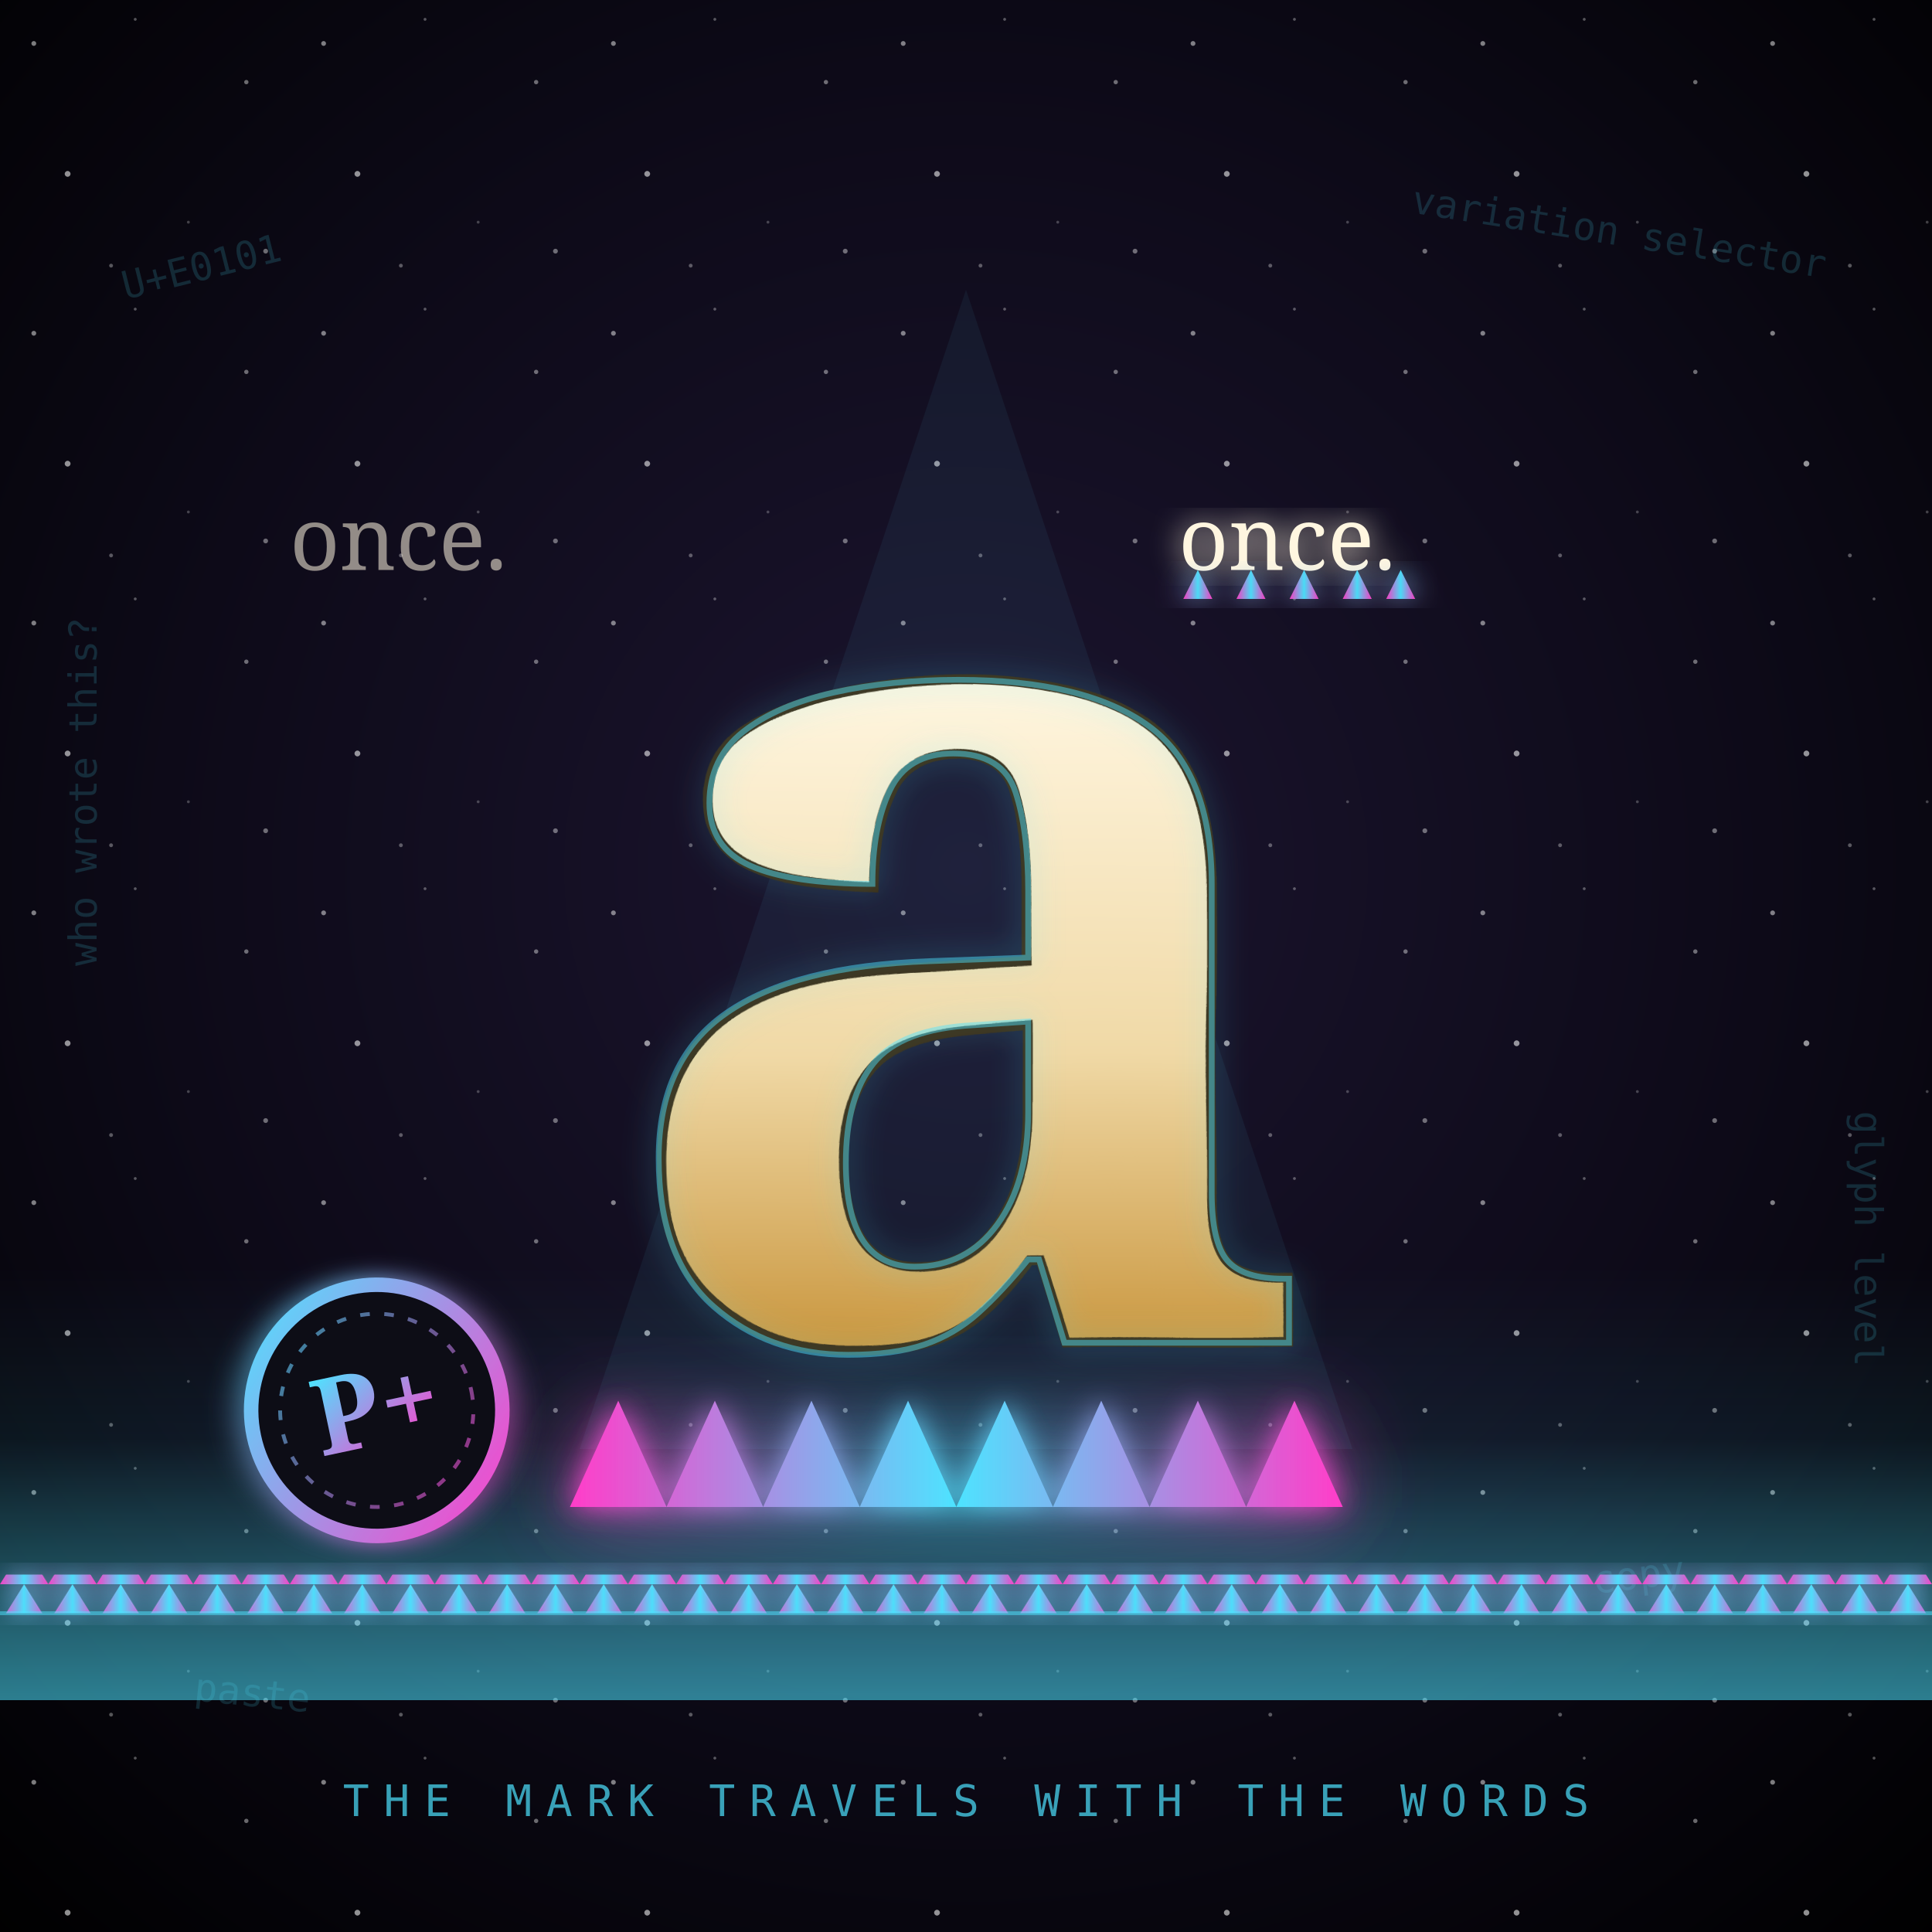
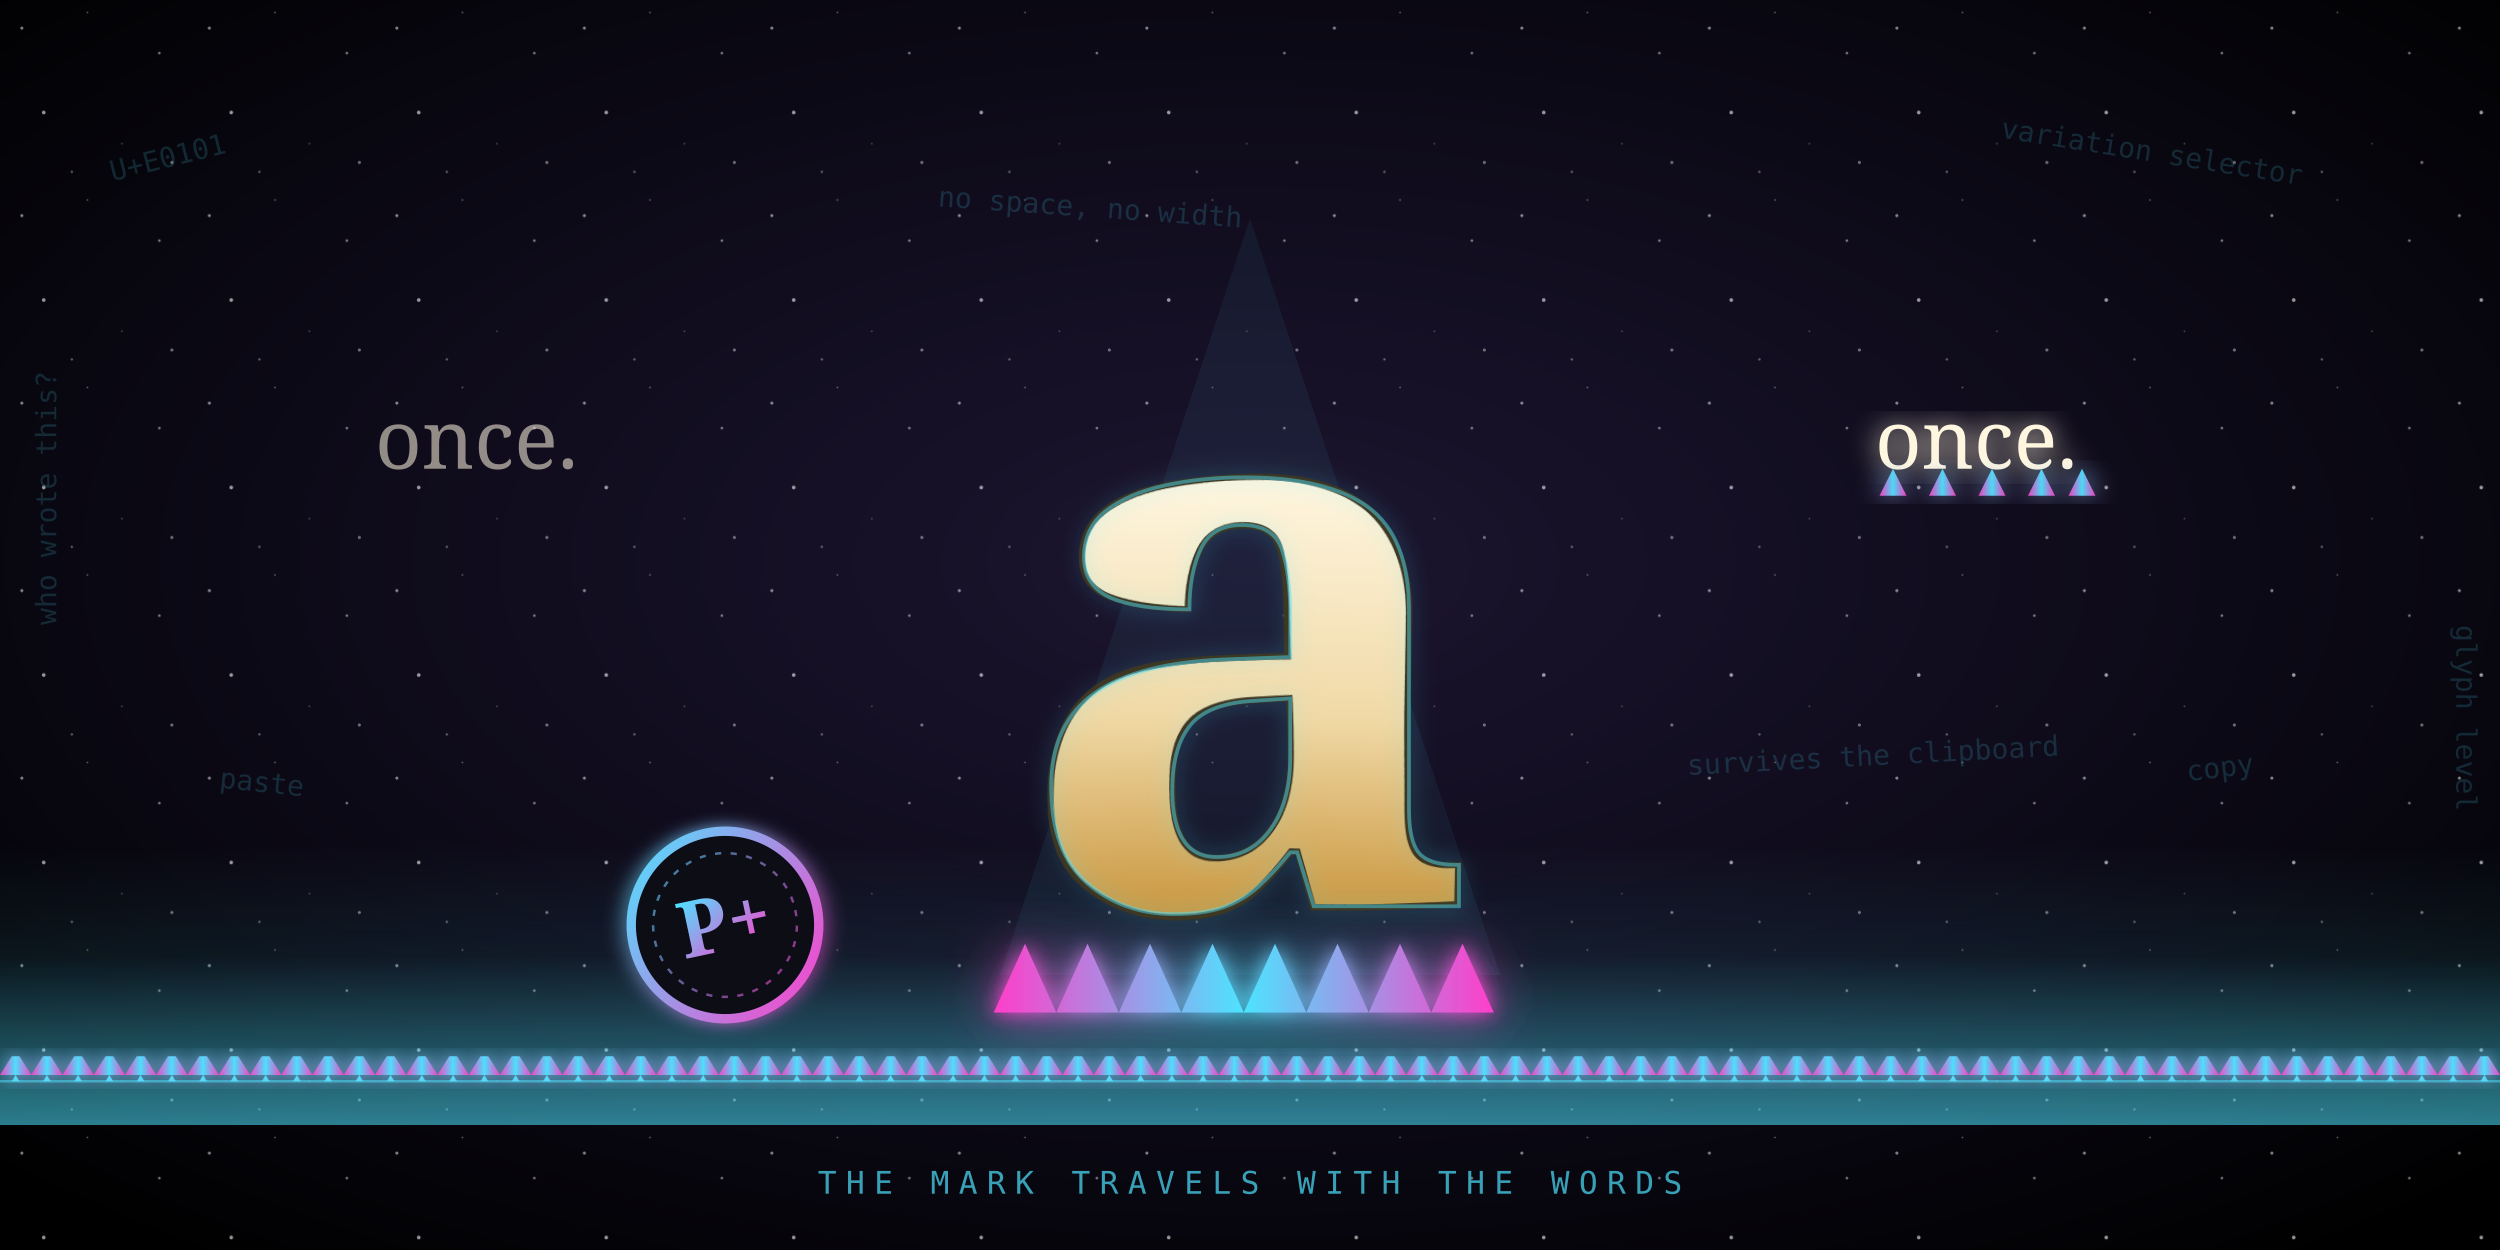
- <svg xmlns="http://www.w3.org/2000/svg" width="400" height="400" viewBox="0 0 400 400">
+ <svg xmlns="http://www.w3.org/2000/svg" width="800" height="400" viewBox="0 0 800 400">
  <defs>
-     <radialGradient id="void" cx="50%" cy="45%" r="75%">
+     <radialGradient id="void" cx="50%" cy="45%" r="70%">
      <stop offset="0%" style="stop-color:#1c1530" />
      <stop offset="55%" style="stop-color:#0d0a18" />
      <stop offset="100%" style="stop-color:#000000" />
    </radialGradient>
    <linearGradient id="letterGrad" x1="0%" y1="0%" x2="0%" y2="100%">
      <stop offset="0%" style="stop-color:#fff6e0" />
      <stop offset="55%" style="stop-color:#f0d9a6" />
      <stop offset="100%" style="stop-color:#c9963e" />
    </linearGradient>
    <linearGradient id="toothGrad" x1="0%" y1="0%" x2="100%" y2="0%">
      <stop offset="0%" style="stop-color:#ff3ec9" />
      <stop offset="50%" style="stop-color:#4de3ff" />
      <stop offset="100%" style="stop-color:#ff3ec9" />
    </linearGradient>
    <linearGradient id="floorGlow" x1="0%" y1="100%" x2="0%" y2="0%">
      <stop offset="0%" style="stop-color:#4de3ff;stop-opacity:0.55" />
      <stop offset="60%" style="stop-color:#4de3ff;stop-opacity:0.08" />
      <stop offset="100%" style="stop-color:#4de3ff;stop-opacity:0" />
    </linearGradient>
    <linearGradient id="badgeGrad" x1="0%" y1="0%" x2="100%" y2="100%">
      <stop offset="0%" style="stop-color:#4de3ff" />
      <stop offset="100%" style="stop-color:#ff3ec9" />
    </linearGradient>
    <filter id="glow" x="-30%" y="-30%" width="160%" height="160%">
      <feGaussianBlur stdDeviation="3" result="blur" />
      <feMerge>
        <feMergeNode in="blur" />
        <feMergeNode in="SourceGraphic" />
      </feMerge>
    </filter>
    <filter id="bloom" x="-30%" y="-60%" width="160%" height="220%">
      <feGaussianBlur stdDeviation="9" />
    </filter>
    <filter id="warp">
      <feTurbulence type="fractalNoise" baseFrequency="0.012" numOctaves="2" seed="7" result="noise" />
      <feDisplacementMap in="SourceGraphic" in2="noise" scale="5" xChannelSelector="R" yChannelSelector="G" />
    </filter>
    <pattern id="stars" width="60" height="60" patternUnits="userSpaceOnUse">
      <circle cx="7" cy="9" r="0.5" fill="#ffffff" opacity="0.6" />
      <circle cx="28" cy="4" r="0.3" fill="#ffffff" opacity="0.4" />
      <circle cx="51" cy="17" r="0.45" fill="#ffffff" opacity="0.5" />
      <circle cx="14" cy="36" r="0.6" fill="#ffffff" opacity="0.7" />
      <circle cx="39" cy="46" r="0.3" fill="#ffffff" opacity="0.3" />
      <circle cx="55" cy="52" r="0.5" fill="#ffffff" opacity="0.5" />
      <circle cx="23" cy="55" r="0.4" fill="#ffffff" opacity="0.4" />
    </pattern>
    <pattern id="teeth" width="10" height="8" patternUnits="userSpaceOnUse">
      <path d="M0 8 L5 0 L10 8 Z" fill="url(#toothGrad)" />
    </pattern>
  </defs>
  <rect width="100%" height="100%" fill="url(#void)" />
  <rect width="100%" height="100%" fill="url(#stars)" opacity="0.8" />
-   <g opacity="0.16" font-family="monospace" font-size="8" fill="#4de3ff">
-     <text x="26" y="62" transform="rotate(-14 26 62)">U+E0101</text>
-     <text x="292" y="44" transform="rotate(9 292 44)">variation selector</text>
-     <text x="330" y="330" transform="rotate(-7 330 330)">copy</text>
-     <text x="40" y="352" transform="rotate(6 40 352)">paste</text>
-     <text x="20" y="200" transform="rotate(-90 20 200)">who wrote this?</text>
-     <text x="384" y="230" transform="rotate(90 384 230)">glyph level</text>
+   <g opacity="0.16" font-family="monospace" font-size="9" fill="#4de3ff">
+     <text x="36" y="58" transform="rotate(-14 36 58)">U+E0101</text>
+     <text x="640" y="44" transform="rotate(9 640 44)">variation selector</text>
+     <text x="700" y="250" transform="rotate(-7 700 250)">copy</text>
+     <text x="70" y="252" transform="rotate(6 70 252)">paste</text>
+     <text x="18" y="200" transform="rotate(-90 18 200)">who wrote this?</text>
+     <text x="786" y="200" transform="rotate(90 786 200)">glyph level</text>
+     <text x="300" y="66" transform="rotate(4 300 66)">no space, no width</text>
+     <text x="540" y="248" transform="rotate(-3 540 248)">survives the clipboard</text>
  </g>
-   <rect x="0" y="262" width="400" height="90" fill="url(#floorGlow)" />
-   <path d="M120 300 L200 60 L280 300 Z" fill="#4de3ff" opacity="0.06" />
+   <rect x="0" y="270" width="800" height="90" fill="url(#floorGlow)" />
+   <path d="M320 312 L400 70 L480 312 Z" fill="#4de3ff" opacity="0.06" />
  <g filter="url(#bloom)" opacity="0.9">
-     <path d="M118 312 L128 290 L138 312 L148 290 L158 312 L168 290 L178 312 L188 290 L198 312 L208 290 L218 312 L228 290 L238 312 L248 290 L258 312 L268 290 L278 312 Z" fill="url(#toothGrad)" />
+     <path d="M318 324 L328 302 L338 324 L348 302 L358 324 L368 302 L378 324 L388 302 L398 324 L408 302 L418 324 L428 302 L438 324 L448 302 L458 324 L468 302 L478 324 Z" fill="url(#toothGrad)" />
  </g>
-   <path d="M118 312 L128 290 L138 312 L148 290 L158 312 L168 290 L178 312 L188 290 L198 312 L208 290 L218 312 L228 290 L238 312 L248 290 L258 312 L268 290 L278 312 Z" fill="url(#toothGrad)" filter="url(#glow)" />
+   <path d="M318 324 L328 302 L338 324 L348 302 L358 324 L368 302 L378 324 L388 302 L398 324 L408 302 L418 324 L428 302 L438 324 L448 302 L458 324 L468 302 L478 324 Z" fill="url(#toothGrad)" filter="url(#glow)" />
  <g filter="url(#warp)">
-     <text x="200" y="278" text-anchor="middle" font-family="'Zilla Slab', Rockwell, 'Roboto Slab', Georgia, serif" font-weight="700" font-size="250" fill="url(#letterGrad)" stroke="#3b2a12" stroke-width="2">a</text>
+     <text x="400" y="290" text-anchor="middle" font-family="'Zilla Slab', Rockwell, 'Roboto Slab', Georgia, serif" font-weight="700" font-size="250" fill="url(#letterGrad)" stroke="#3b2a12" stroke-width="2">a</text>
  </g>
-   <text x="200" y="278" text-anchor="middle" font-family="'Zilla Slab', Rockwell, 'Roboto Slab', Georgia, serif" font-weight="700" font-size="250" fill="none" stroke="#4de3ff" stroke-width="1.2" opacity="0.5" filter="url(#glow)">a</text>
+   <text x="400" y="290" text-anchor="middle" font-family="'Zilla Slab', Rockwell, 'Roboto Slab', Georgia, serif" font-weight="700" font-size="250" fill="none" stroke="#4de3ff" stroke-width="1.2" opacity="0.5" filter="url(#glow)">a</text>
  <g filter="url(#glow)">
-     <rect x="-10" y="326" width="420" height="8" fill="url(#teeth)" opacity="0.95" />
+     <rect x="-10" y="338" width="820" height="8" fill="url(#teeth)" opacity="0.95" />
  </g>
-   <line x1="0" y1="334" x2="400" y2="334" stroke="#4de3ff" stroke-width="0.8" opacity="0.5" />
-   <g font-family="Maryheather, Merriweather, Georgia, serif" font-size="18" fill="#fff6e0" filter="url(#glow)">
-     <text x="244" y="118">once.</text>
+   <line x1="0" y1="346" x2="800" y2="346" stroke="#4de3ff" stroke-width="0.8" opacity="0.5" />
+   <g font-family="Maryheather, Merriweather, Georgia, serif" font-size="26" fill="#fff6e0" opacity="0.55">
+     <text x="120" y="150">once.</text>
  </g>
-   <g fill="url(#toothGrad)" filter="url(#glow)" opacity="0.95">
-     <path d="M245 124 L248 118 L251 124 Z" />
-     <path d="M256 124 L259 118 L262 124 Z" />
-     <path d="M267 124 L270 118 L273 124 Z" />
-     <path d="M278 124 L281 118 L284 124 Z" />
-     <path d="M287 124 L290 118 L293 124 Z" />
+   <g transform="translate(600 150) scale(1.44)">
+     <text x="0" y="0" font-family="Maryheather, Merriweather, Georgia, serif" font-size="18" fill="#fff6e0" filter="url(#glow)">once.</text>
+     <g fill="url(#toothGrad)" filter="url(#glow)" opacity="0.95">
+       <path d="M1 6 L4 0 L7 6 Z" />
+       <path d="M12 6 L15 0 L18 6 Z" />
+       <path d="M23 6 L26 0 L29 6 Z" />
+       <path d="M34 6 L37 0 L40 6 Z" />
+       <path d="M43 6 L46 0 L49 6 Z" />
+     </g>
  </g>
-   <g font-family="Maryheather, Merriweather, Georgia, serif" font-size="18" fill="#fff6e0" opacity="0.55">
-     <text x="60" y="118">once.</text>
+   <g transform="translate(232 296) rotate(-12)" filter="url(#glow)">
+     <circle cx="0" cy="0" r="30" fill="#0d0a18" stroke="url(#badgeGrad)" stroke-width="3" />
+     <circle cx="0" cy="0" r="23" fill="none" stroke="url(#badgeGrad)" stroke-width="0.8" opacity="0.6" stroke-dasharray="2 3" />
+     <text x="0" y="8" text-anchor="middle" font-family="'Zilla Slab', Rockwell, Georgia, serif" font-weight="700" font-size="25" fill="url(#badgeGrad)">P+</text>
  </g>
-   <g transform="translate(78 292) rotate(-12)" filter="url(#glow)">
-     <circle cx="0" cy="0" r="26" fill="#0d0a18" stroke="url(#badgeGrad)" stroke-width="3" />
-     <circle cx="0" cy="0" r="20" fill="none" stroke="url(#badgeGrad)" stroke-width="0.8" opacity="0.6" stroke-dasharray="2 3" />
-     <text x="0" y="7" text-anchor="middle" font-family="'Zilla Slab', Rockwell, Georgia, serif" font-weight="700" font-size="22" fill="url(#badgeGrad)">P+</text>
-   </g>
-   <text x="200" y="376" text-anchor="middle" font-family="monospace" font-size="9" fill="#4de3ff" opacity="0.7" letter-spacing="3">THE MARK TRAVELS WITH THE WORDS</text>
+   <text x="400" y="382" text-anchor="middle" font-family="monospace" font-size="10" fill="#4de3ff" opacity="0.7" letter-spacing="3">THE MARK TRAVELS WITH THE WORDS</text>
</svg>
